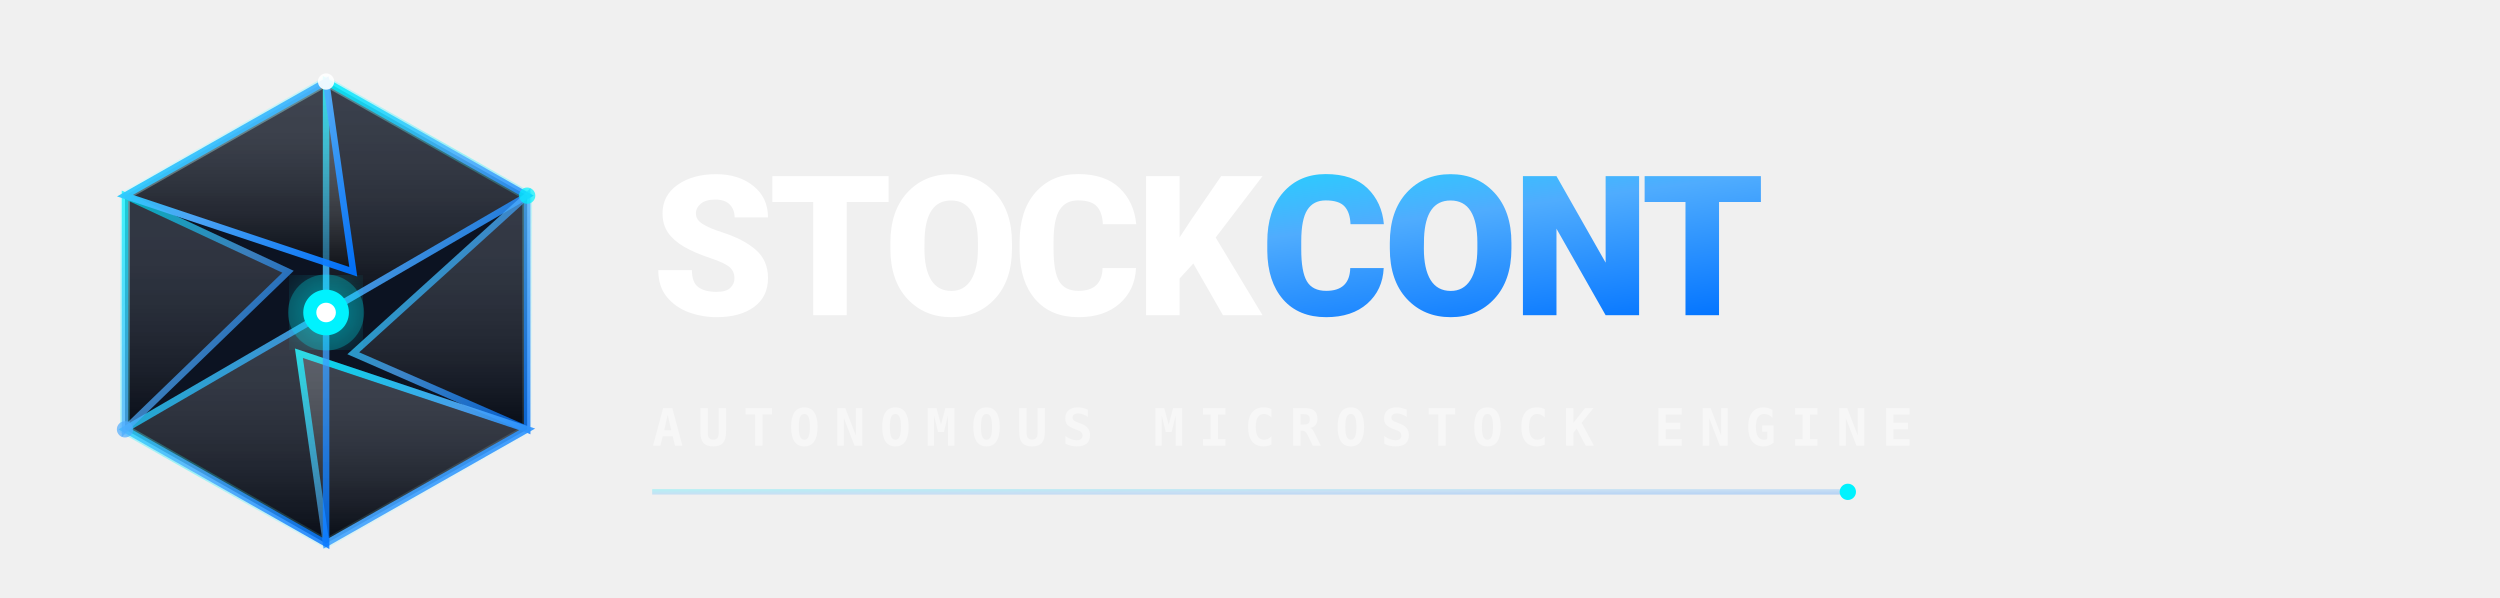
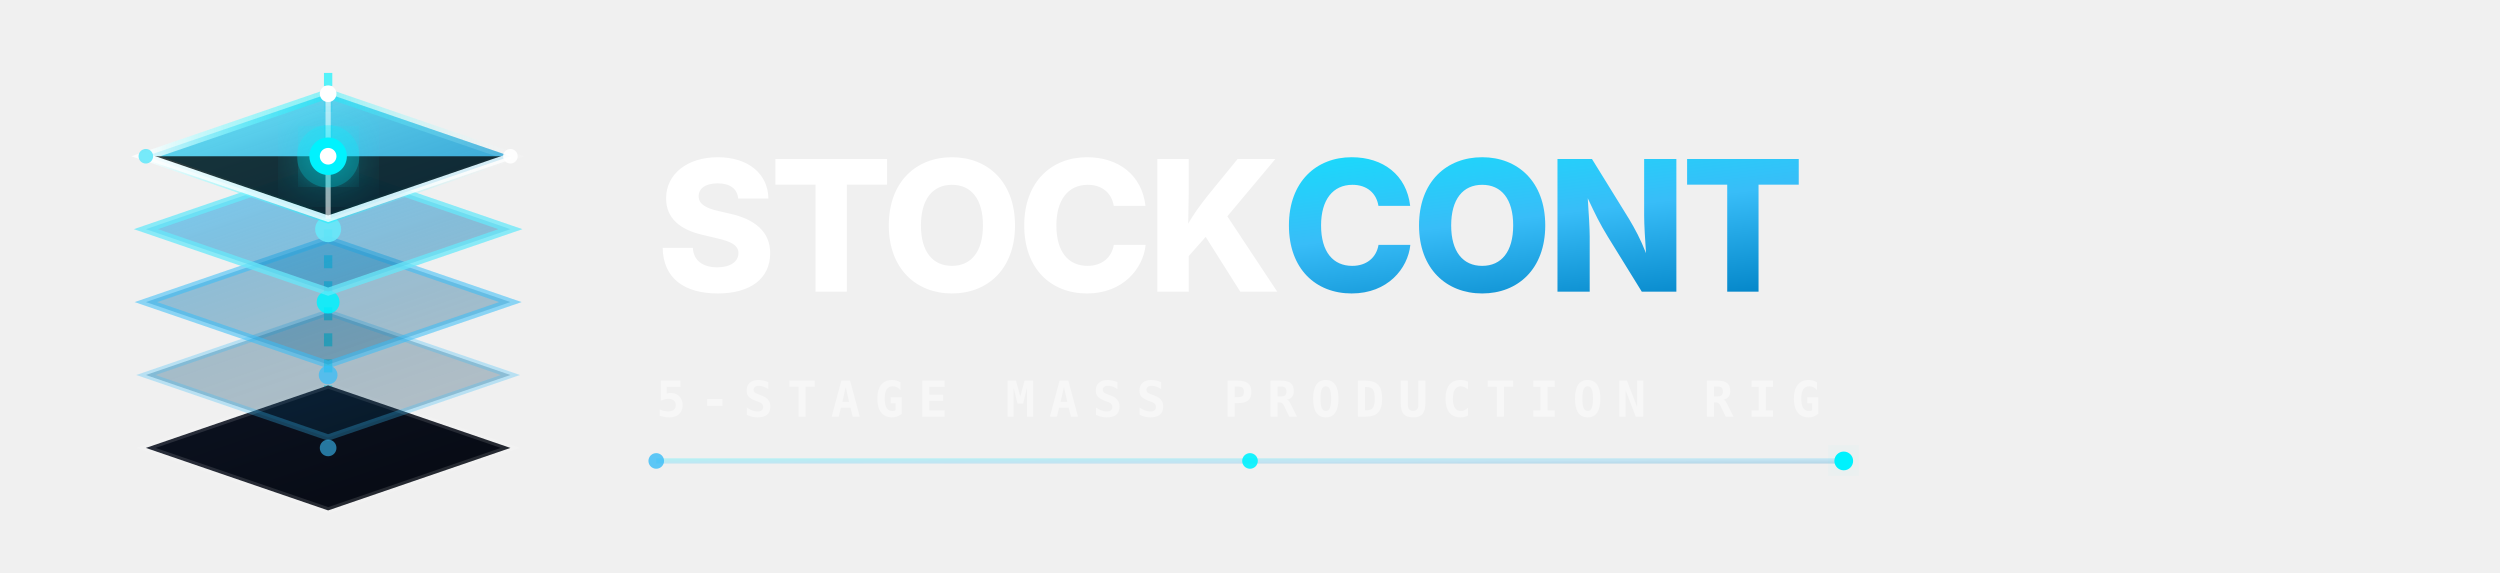
- <svg xmlns="http://www.w3.org/2000/svg" viewBox="0 0 460 110" width="100%" height="100%">
+ <svg xmlns="http://www.w3.org/2000/svg" viewBox="0 0 480 110" width="100%" height="100%">
  <defs>
-     <linearGradient id="scHexCyanGrad" x1="0%" y1="0%" x2="100%" y2="100%">
+     <linearGradient id="prismCyanGrad" x1="0%" y1="0%" x2="100%" y2="100%">
      <stop offset="0%" stop-color="#00F2FE" />
-       <stop offset="50%" stop-color="#4FACFE" />
-       <stop offset="100%" stop-color="#0072FF" />
+       <stop offset="60%" stop-color="#38BDF8" />
+       <stop offset="100%" stop-color="#0284C7" />
    </linearGradient>
-     <linearGradient id="scHexBorderGrad" x1="0%" y1="0%" x2="100%" y2="100%">
-       <stop offset="0%" stop-color="rgba(255, 255, 255, 0.45)" />
-       <stop offset="50%" stop-color="rgba(0, 242, 254, 0.35)" />
-       <stop offset="100%" stop-color="rgba(255, 255, 255, 0.08)" />
+     <linearGradient id="prismTopGlass" x1="0%" y1="0%" x2="100%" y2="100%">
+       <stop offset="0%" stop-color="#67E8F9" stop-opacity="0.95" />
+       <stop offset="100%" stop-color="#0284C7" stop-opacity="0.8" />
    </linearGradient>
-     <linearGradient id="scGlassFacet" x1="0%" y1="0%" x2="0%" y2="100%">
-       <stop offset="0%" stop-color="rgba(255, 255, 255, 0.22)" />
-       <stop offset="100%" stop-color="rgba(0, 0, 0, 0.45)" />
+     <linearGradient id="prismLayer4" x1="0%" y1="0%" x2="100%" y2="100%">
+       <stop offset="0%" stop-color="#38BDF8" stop-opacity="0.65" />
+       <stop offset="100%" stop-color="#0369A1" stop-opacity="0.4" />
    </linearGradient>
-     <filter id="scNeonCoreGlow" x="-30%" y="-30%" width="160%" height="160%">
-       <feGaussianBlur stdDeviation="5" result="blur" />
+     <linearGradient id="prismLayer3" x1="0%" y1="0%" x2="100%" y2="100%">
+       <stop offset="0%" stop-color="#0284C7" stop-opacity="0.45" />
+       <stop offset="100%" stop-color="#0C4A6E" stop-opacity="0.3" />
+     </linearGradient>
+     <linearGradient id="prismLayer2" x1="0%" y1="0%" x2="100%" y2="100%">
+       <stop offset="0%" stop-color="#075985" stop-opacity="0.35" />
+       <stop offset="100%" stop-color="#082F49" stop-opacity="0.25" />
+     </linearGradient>
+     <linearGradient id="prismBase" x1="0%" y1="0%" x2="100%" y2="100%">
+       <stop offset="0%" stop-color="#0C1322" />
+       <stop offset="100%" stop-color="#060911" />
+     </linearGradient>
+     <linearGradient id="prismSpecular" x1="0%" y1="0%" x2="100%" y2="0%">
+       <stop offset="0%" stop-color="rgba(255, 255, 255, 0.8)" />
+       <stop offset="50%" stop-color="rgba(0, 242, 254, 0.4)" />
+       <stop offset="100%" stop-color="rgba(255, 255, 255, 0.1)" />
+     </linearGradient>
+     <filter id="prismGlow" x="-30%" y="-30%" width="160%" height="160%">
+       <feGaussianBlur stdDeviation="4.5" result="blur" />
      <feComposite in="SourceGraphic" in2="blur" operator="over" />
    </filter>
  </defs>
-   <g transform="translate(15, 10)">
-     <polygon points="45,5 82,26 82,69 45,90 8,69 8,26" fill="#0C1322" stroke="url(#scHexBorderGrad)" stroke-width="1.8" />
-     <polygon points="45,5 82,26 45,47.5" fill="url(#scGlassFacet)" stroke="url(#scHexCyanGrad)" stroke-width="1.2" opacity="0.85" />
-     <polygon points="82,26 82,69 50,55" fill="url(#scGlassFacet)" stroke="url(#scHexCyanGrad)" stroke-width="1.2" opacity="0.75" />
-     <polygon points="82,69 45,90 40,55" fill="url(#scGlassFacet)" stroke="url(#scHexCyanGrad)" stroke-width="1.2" opacity="0.9" />
-     <polygon points="45,90 8,69 45,47.5" fill="url(#scGlassFacet)" stroke="url(#scHexCyanGrad)" stroke-width="1.2" opacity="0.8" />
-     <polygon points="8,69 8,26 38,40" fill="url(#scGlassFacet)" stroke="url(#scHexCyanGrad)" stroke-width="1.2" opacity="0.7" />
-     <polygon points="8,26 45,5 50,40" fill="url(#scGlassFacet)" stroke="url(#scHexCyanGrad)" stroke-width="1.2" opacity="0.95" />
-     <circle cx="45" cy="47.5" r="7" fill="#00F2FE" opacity="0.25" />
-     <circle cx="45" cy="47.5" r="4.2" fill="#00F2FE" filter="url(#scNeonCoreGlow)" />
-     <circle cx="45" cy="47.5" r="1.8" fill="#FFFFFF" />
-     <circle cx="45" cy="5" r="1.5" fill="#FFFFFF" opacity="0.9" />
-     <circle cx="82" cy="26" r="1.5" fill="#00F2FE" opacity="0.7" />
-     <circle cx="8" cy="69" r="1.5" fill="#4FACFE" opacity="0.7" />
+   <g transform="translate(18, 12)">
+     <line x1="45" y1="2" x2="45" y2="86" stroke="#00F2FE" stroke-width="1.6" stroke-dasharray="2.5,2.5" opacity="0.65" />
+     <polygon points="45,62 80,74 45,86 10,74" fill="url(#prismBase)" stroke="rgba(255, 255, 255, 0.12)" stroke-width="1.2" />
+     <circle cx="45" cy="74" r="1.6" fill="#38BDF8" opacity="0.6" />
+     <polygon points="45,48 80,60 45,72 10,60" fill="url(#prismLayer2)" stroke="rgba(56, 189, 248, 0.3)" stroke-width="1.2" />
+     <circle cx="45" cy="60" r="1.8" fill="#38BDF8" opacity="0.75" />
+     <polygon points="45,34 80,46 45,58 10,46" fill="url(#prismLayer3)" stroke="rgba(56, 189, 248, 0.55)" stroke-width="1.4" />
+     <circle cx="45" cy="46" r="2.2" fill="#00F2FE" opacity="0.85" />
+     <polygon points="45,20 80,32 45,44 10,32" fill="url(#prismLayer4)" stroke="rgba(103, 232, 249, 0.75)" stroke-width="1.5" />
+     <circle cx="45" cy="32" r="2.5" fill="#67E8F9" opacity="0.9" />
+     <polygon points="45,6 80,18 45,30 10,18" fill="url(#prismTopGlass)" stroke="url(#prismSpecular)" stroke-width="1.8" />
+     <polyline points="10,18 45,30 80,18" stroke="#FFFFFF" stroke-width="1.2" opacity="0.75" />
+     <line x1="45" y1="6" x2="45" y2="30" stroke="rgba(255, 255, 255, 0.6)" stroke-width="1" />
+     <circle cx="45" cy="18" r="6" fill="#00F2FE" opacity="0.3" filter="url(#prismGlow)" />
+     <circle cx="45" cy="18" r="3.6" fill="#00F2FE" filter="url(#prismGlow)" />
+     <circle cx="45" cy="18" r="1.6" fill="#FFFFFF" />
+     <circle cx="80" cy="18" r="1.4" fill="#FFFFFF" opacity="0.9" />
+     <circle cx="10" cy="18" r="1.4" fill="#67E8F9" opacity="0.9" />
+     <circle cx="45" cy="6" r="1.6" fill="#FFFFFF" />
  </g>
-   <g transform="translate(120, 58)">
-     <text font-family="-apple-system, BlinkMacSystemFont, 'Segoe UI', Roboto, 'Inter', sans-serif" font-size="36" font-weight="800" fill="#FFFFFF" letter-spacing="-0.03em">
-       STOCK<tspan fill="url(#scHexCyanGrad)">CONT</tspan>
+   <g transform="translate(126, 56)">
+     <text font-family="-apple-system, BlinkMacSystemFont, 'Space Grotesk', 'Inter', sans-serif" font-size="35" font-weight="800" fill="#FFFFFF" letter-spacing="-0.03em">
+       STOCK<tspan fill="url(#prismCyanGrad)">CONT</tspan>
    </text>
-     <text y="24" font-family="'SF Mono', Menlo, Consolas, monospace" font-size="9.5" font-weight="600" fill="rgba(255, 255, 255, 0.45)" letter-spacing="0.28em">
-       AUTONOMOUS MICROSTOCK ENGINE
+     <text y="24" font-family="'Fira Code', 'SF Mono', Menlo, Consolas, monospace" font-size="9.5" font-weight="600" fill="rgba(255, 255, 255, 0.45)" letter-spacing="0.28em">
+       5-STAGE MASS PRODUCTION RIG
    </text>
-     <rect x="0" y="32" width="220" height="1" fill="url(#scHexCyanGrad)" opacity="0.25" />
-     <circle cx="220" cy="32.5" r="1.5" fill="#00F2FE" />
+     <rect x="0" y="32" width="228" height="1" fill="url(#prismCyanGrad)" opacity="0.25" />
+     <circle cx="0" cy="32.5" r="1.5" fill="#38BDF8" opacity="0.8" />
+     <circle cx="114" cy="32.5" r="1.5" fill="#00F2FE" opacity="0.9" />
+     <circle cx="228" cy="32.5" r="1.8" fill="#00F2FE" filter="url(#prismGlow)" />
  </g>
</svg>
